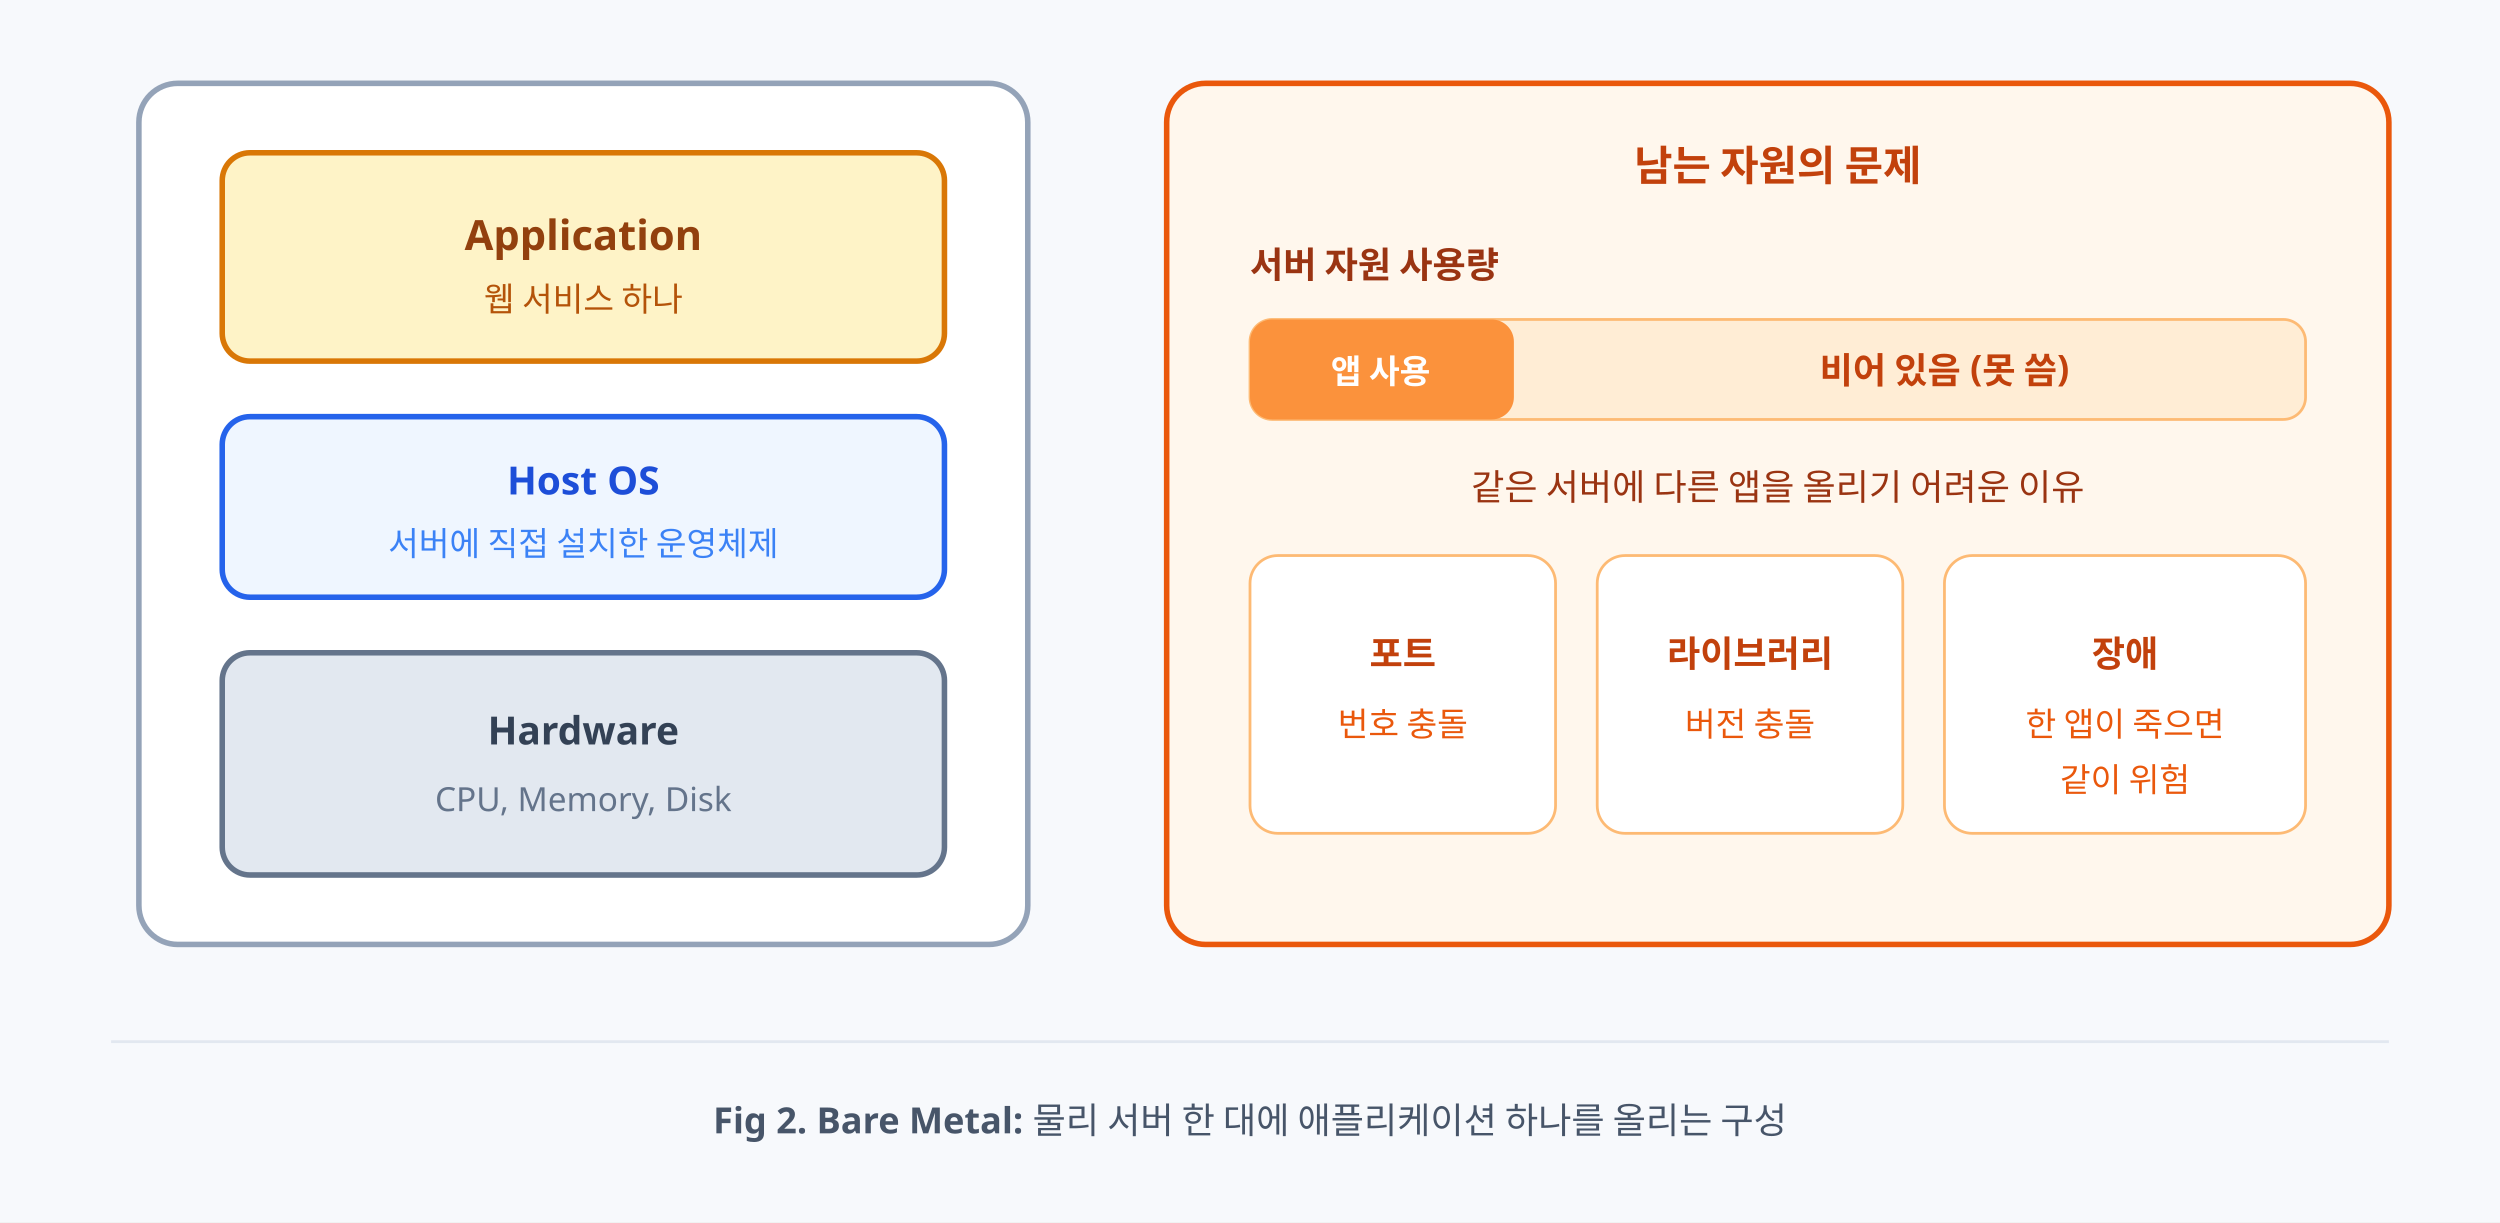
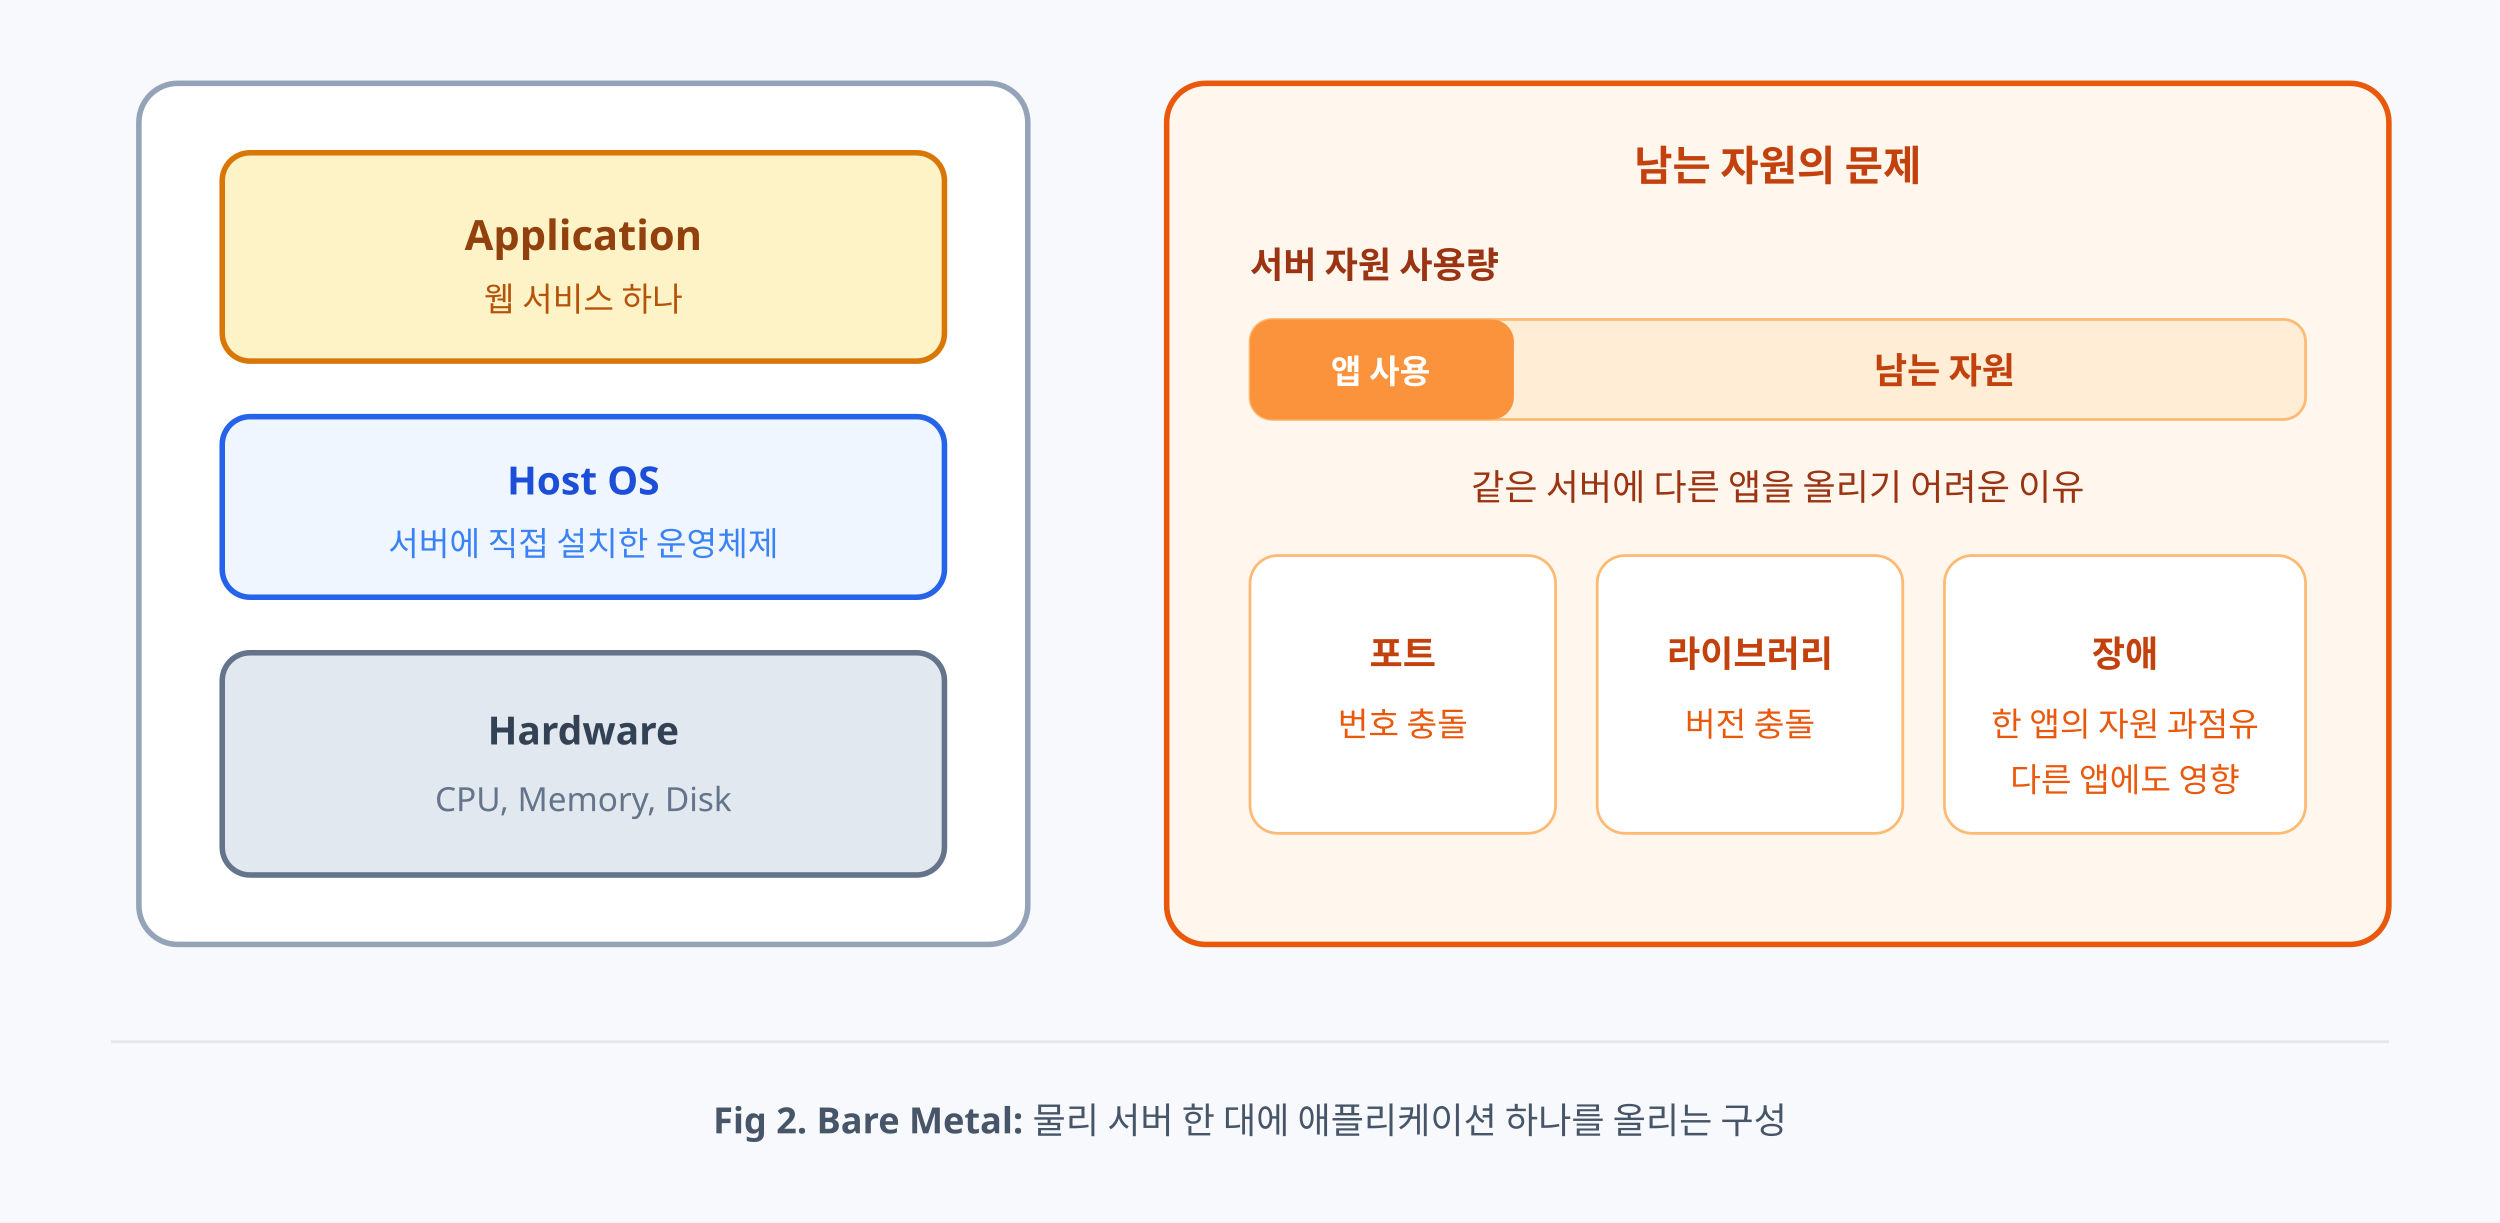
<svg xmlns="http://www.w3.org/2000/svg" width="900" height="440" viewBox="0 0 900 440">
  <rect width="900" height="440" fill="#F7F9FC" />
  <rect x="50" y="30" width="320" height="310" rx="14" fill="#FFFFFF" stroke="#94A3B8" stroke-width="2" />
  <rect x="80" y="55" width="260" height="75" rx="10" fill="#FEF3C7" stroke="#D97706" stroke-width="2" />
  <text x="210" y="90" text-anchor="middle" font-family="Apple SD Gothic Neo, Noto Sans KR, sans-serif" font-size="15" fill="#92400E" font-weight="600">Application</text>
  <text x="210" y="112" text-anchor="middle" font-family="Apple SD Gothic Neo, Noto Sans KR, sans-serif" font-size="12" fill="#B45309">웹 서비스 하나</text>
  <rect x="80" y="150" width="260" height="65" rx="10" fill="#EFF6FF" stroke="#2563EB" stroke-width="2" />
  <text x="210" y="178" text-anchor="middle" font-family="Apple SD Gothic Neo, Noto Sans KR, sans-serif" font-size="14" fill="#1D4ED8" font-weight="600">Host OS</text>
  <text x="210" y="200" text-anchor="middle" font-family="Apple SD Gothic Neo, Noto Sans KR, sans-serif" font-size="12" fill="#3B82F6">서버에 직접 설치한 운영체제</text>
  <rect x="80" y="235" width="260" height="80" rx="10" fill="#E2E8F0" stroke="#64748B" stroke-width="2" />
  <text x="210" y="268" text-anchor="middle" font-family="Apple SD Gothic Neo, Noto Sans KR, sans-serif" font-size="14" fill="#334155" font-weight="600">Hardware</text>
  <text x="210" y="292" text-anchor="middle" font-family="Apple SD Gothic Neo, Noto Sans KR, sans-serif" font-size="12" fill="#64748B">CPU, Memory, Disk</text>
  <rect x="420" y="30" width="440" height="310" rx="14" fill="#FFF7ED" stroke="#EA580C" stroke-width="2" />
  <text x="640" y="65" text-anchor="middle" font-family="Apple SD Gothic Neo, Noto Sans KR, sans-serif" font-size="15" fill="#C2410C" font-weight="600">남는 자원의 문제</text>
  <text x="450" y="100" font-family="Apple SD Gothic Neo, Noto Sans KR, sans-serif" font-size="13" fill="#9A3412" font-weight="600">서버 자원 사용량</text>
  <rect x="450" y="115" width="380" height="36" rx="8" fill="#FFEDD5" stroke="#FDBA74" />
  <rect x="450" y="115" width="95" height="36" rx="8" fill="#FB923C" />
  <text x="497" y="138" text-anchor="middle" font-family="Apple SD Gothic Neo, Noto Sans KR, sans-serif" font-size="12" fill="#FFFFFF" font-weight="600">앱 사용</text>
-   <text x="700" y="138" text-anchor="middle" font-family="Apple SD Gothic Neo, Noto Sans KR, sans-serif" font-size="13" fill="#C2410C" font-weight="600">비어 있음 (못 씀)</text>
+   <text x="700" y="138" text-anchor="middle" font-family="Apple SD Gothic Neo, Noto Sans KR, sans-serif" font-size="13" fill="#C2410C" font-weight="600">남는 자원</text>
  <text x="640" y="180" text-anchor="middle" font-family="Apple SD Gothic Neo, Noto Sans KR, sans-serif" font-size="13" fill="#9A3412">같은 서버에 다른 앱을 올리기 어려운 이유</text>
  <rect x="450" y="200" width="110" height="100" rx="10" fill="#FFFFFF" stroke="#FDBA74" />
  <text x="505" y="240" text-anchor="middle" font-family="Apple SD Gothic Neo, Noto Sans KR, sans-serif" font-size="13" fill="#C2410C" font-weight="600">포트</text>
  <text x="505" y="265" text-anchor="middle" font-family="Apple SD Gothic Neo, Noto Sans KR, sans-serif" font-size="12" fill="#EA580C">번호 충돌</text>
  <rect x="575" y="200" width="110" height="100" rx="10" fill="#FFFFFF" stroke="#FDBA74" />
  <text x="630" y="240" text-anchor="middle" font-family="Apple SD Gothic Neo, Noto Sans KR, sans-serif" font-size="13" fill="#C2410C" font-weight="600">라이브러리</text>
  <text x="630" y="265" text-anchor="middle" font-family="Apple SD Gothic Neo, Noto Sans KR, sans-serif" font-size="12" fill="#EA580C">버전 충돌</text>
  <rect x="700" y="200" width="130" height="100" rx="10" fill="#FFFFFF" stroke="#FDBA74" />
  <text x="765" y="240" text-anchor="middle" font-family="Apple SD Gothic Neo, Noto Sans KR, sans-serif" font-size="13" fill="#C2410C" font-weight="600">장애</text>
-   <text x="765" y="265" text-anchor="middle" font-family="Apple SD Gothic Neo, Noto Sans KR, sans-serif" font-size="12" fill="#EA580C">한 앱이 죽으면</text>
-   <text x="765" y="285" text-anchor="middle" font-family="Apple SD Gothic Neo, Noto Sans KR, sans-serif" font-size="12" fill="#EA580C">같이 위험</text>
+   <text x="765" y="265" text-anchor="middle" font-family="Apple SD Gothic Neo, Noto Sans KR, sans-serif" font-size="12" fill="#EA580C">한 앱의 자원 과점유</text>
+   <text x="765" y="285" text-anchor="middle" font-family="Apple SD Gothic Neo, Noto Sans KR, sans-serif" font-size="12" fill="#EA580C">다른 앱에도 영향</text>
  <line x1="40" y1="375" x2="860" y2="375" stroke="#E2E8F0" stroke-width="1" />
  <text x="450" y="408" text-anchor="middle" font-family="Apple SD Gothic Neo, Noto Sans KR, sans-serif" font-size="13" fill="#475569">
    <tspan font-weight="600">Fig 2. Bare Metal:</tspan>
    <tspan> 물리 서버 한 대에 애플리케이션 하나를 올리는 구성</tspan>
  </text>
</svg>
